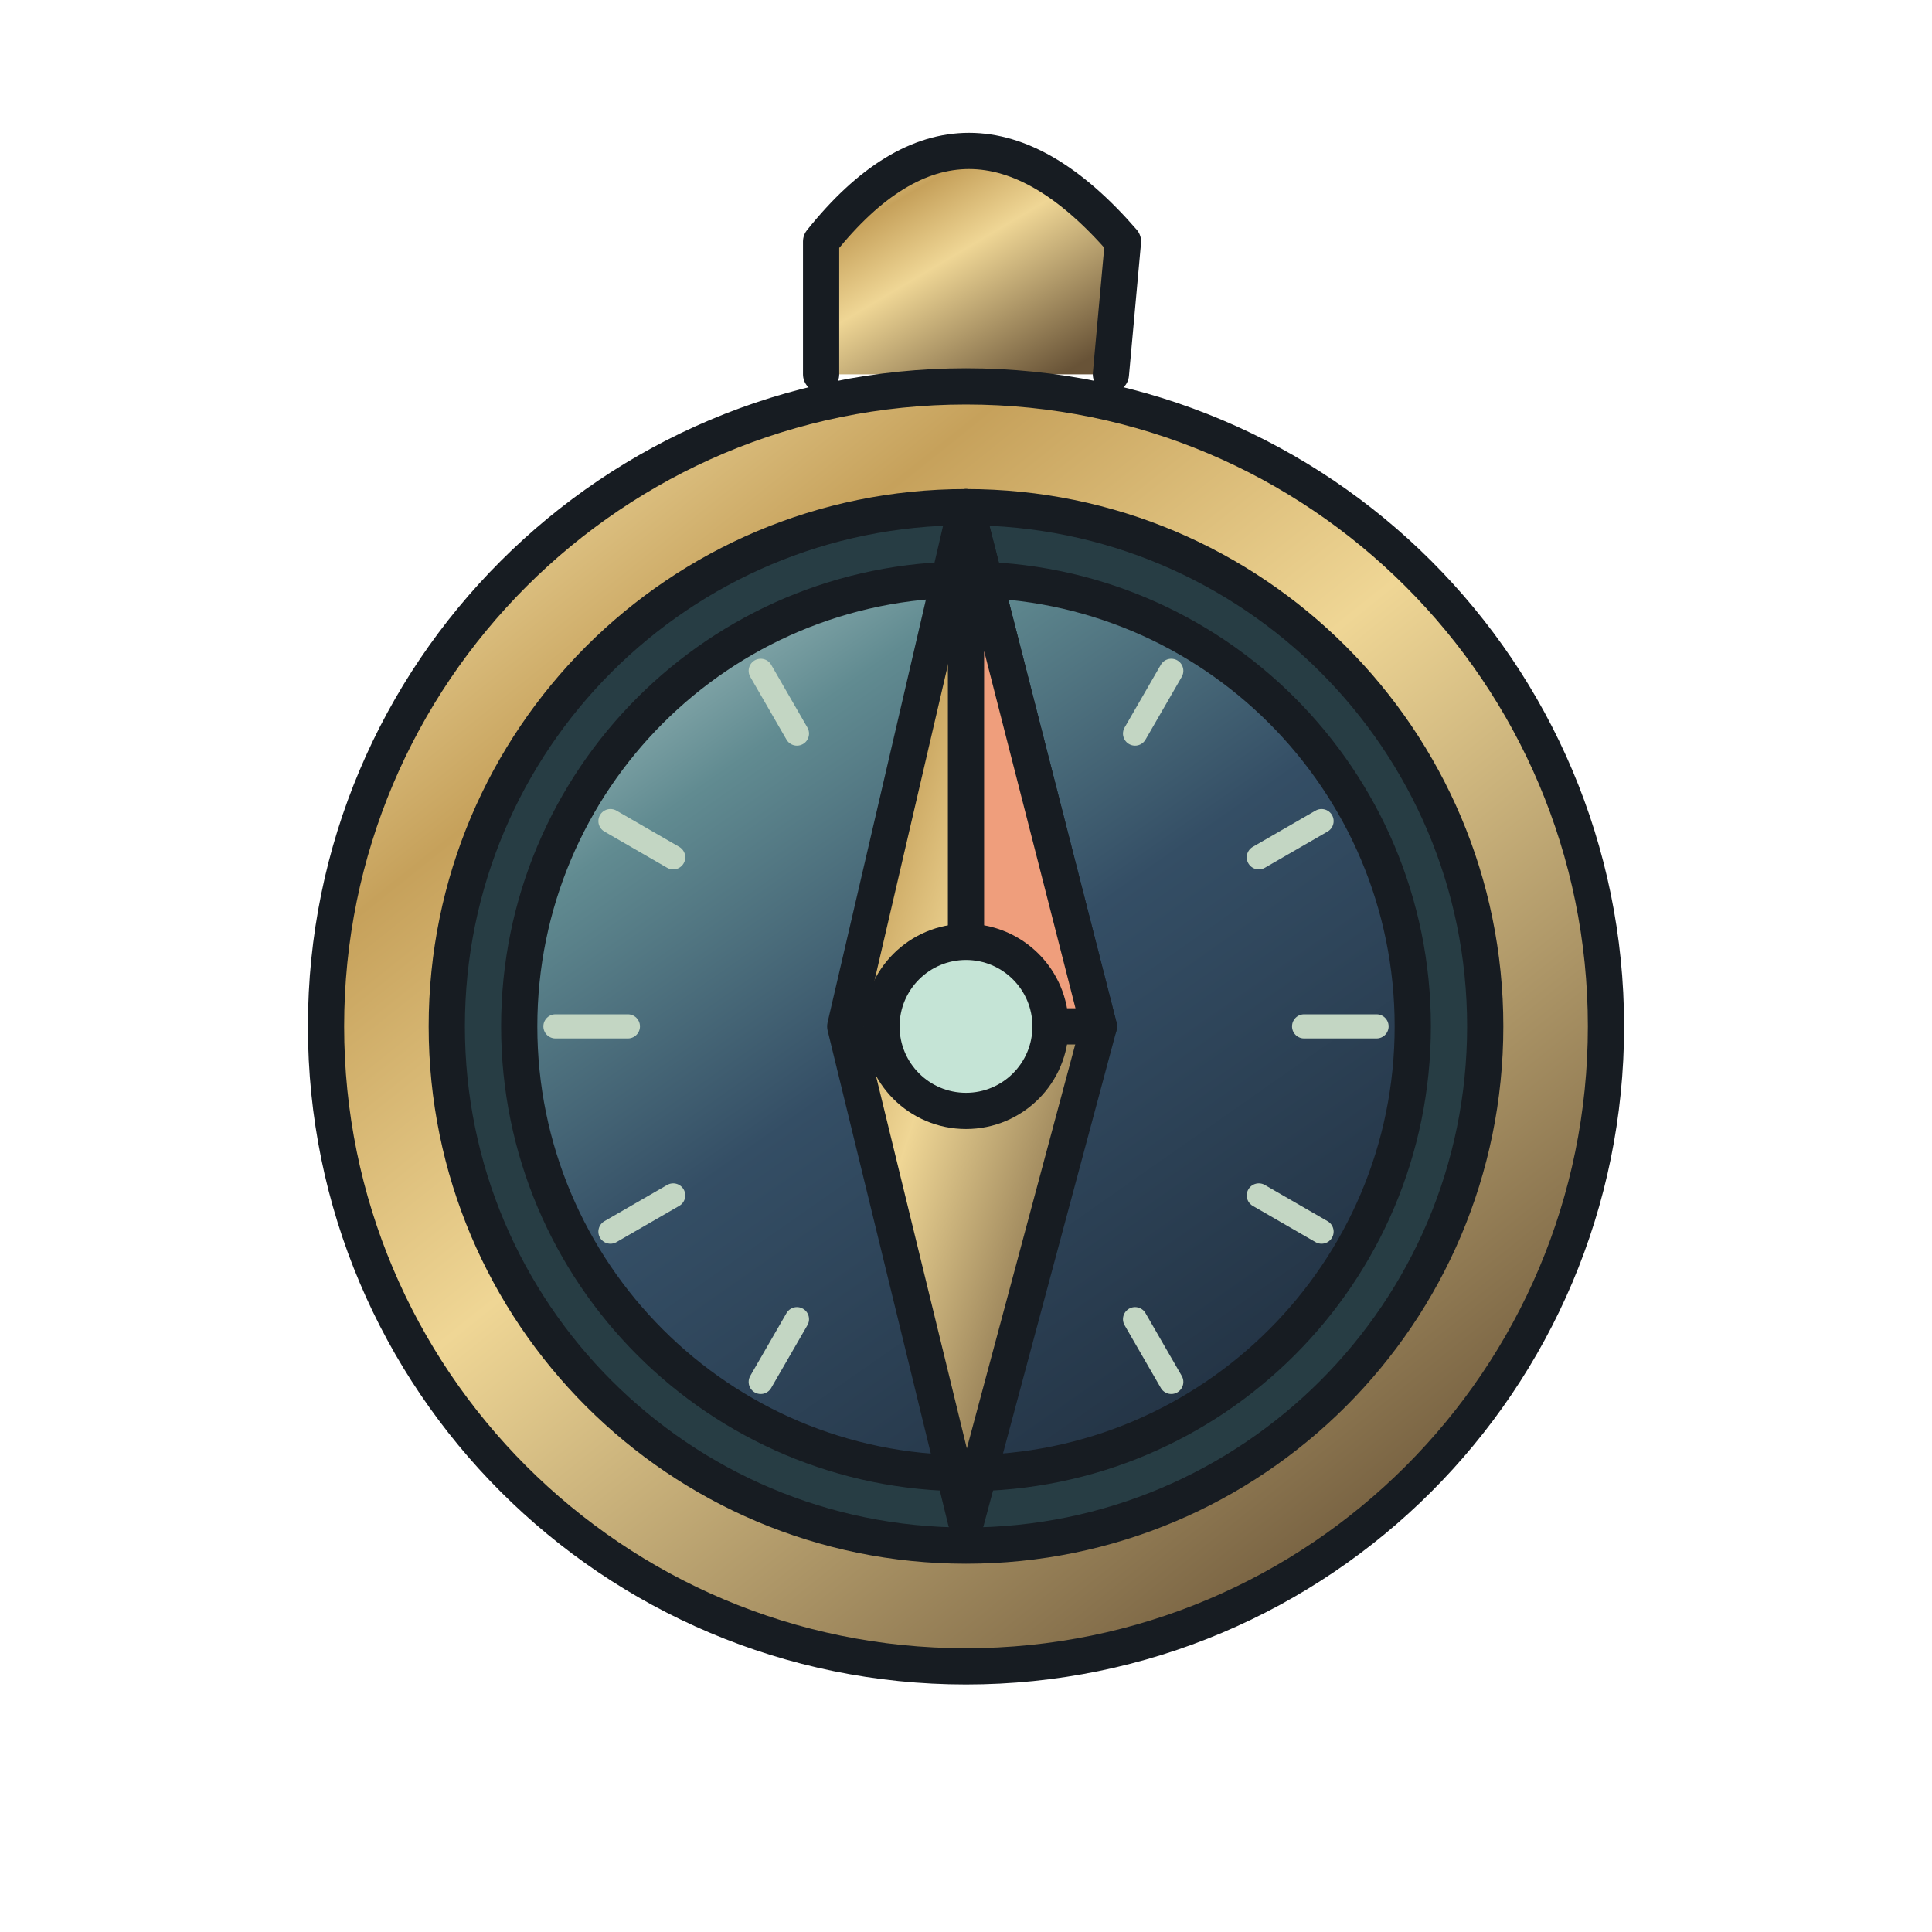
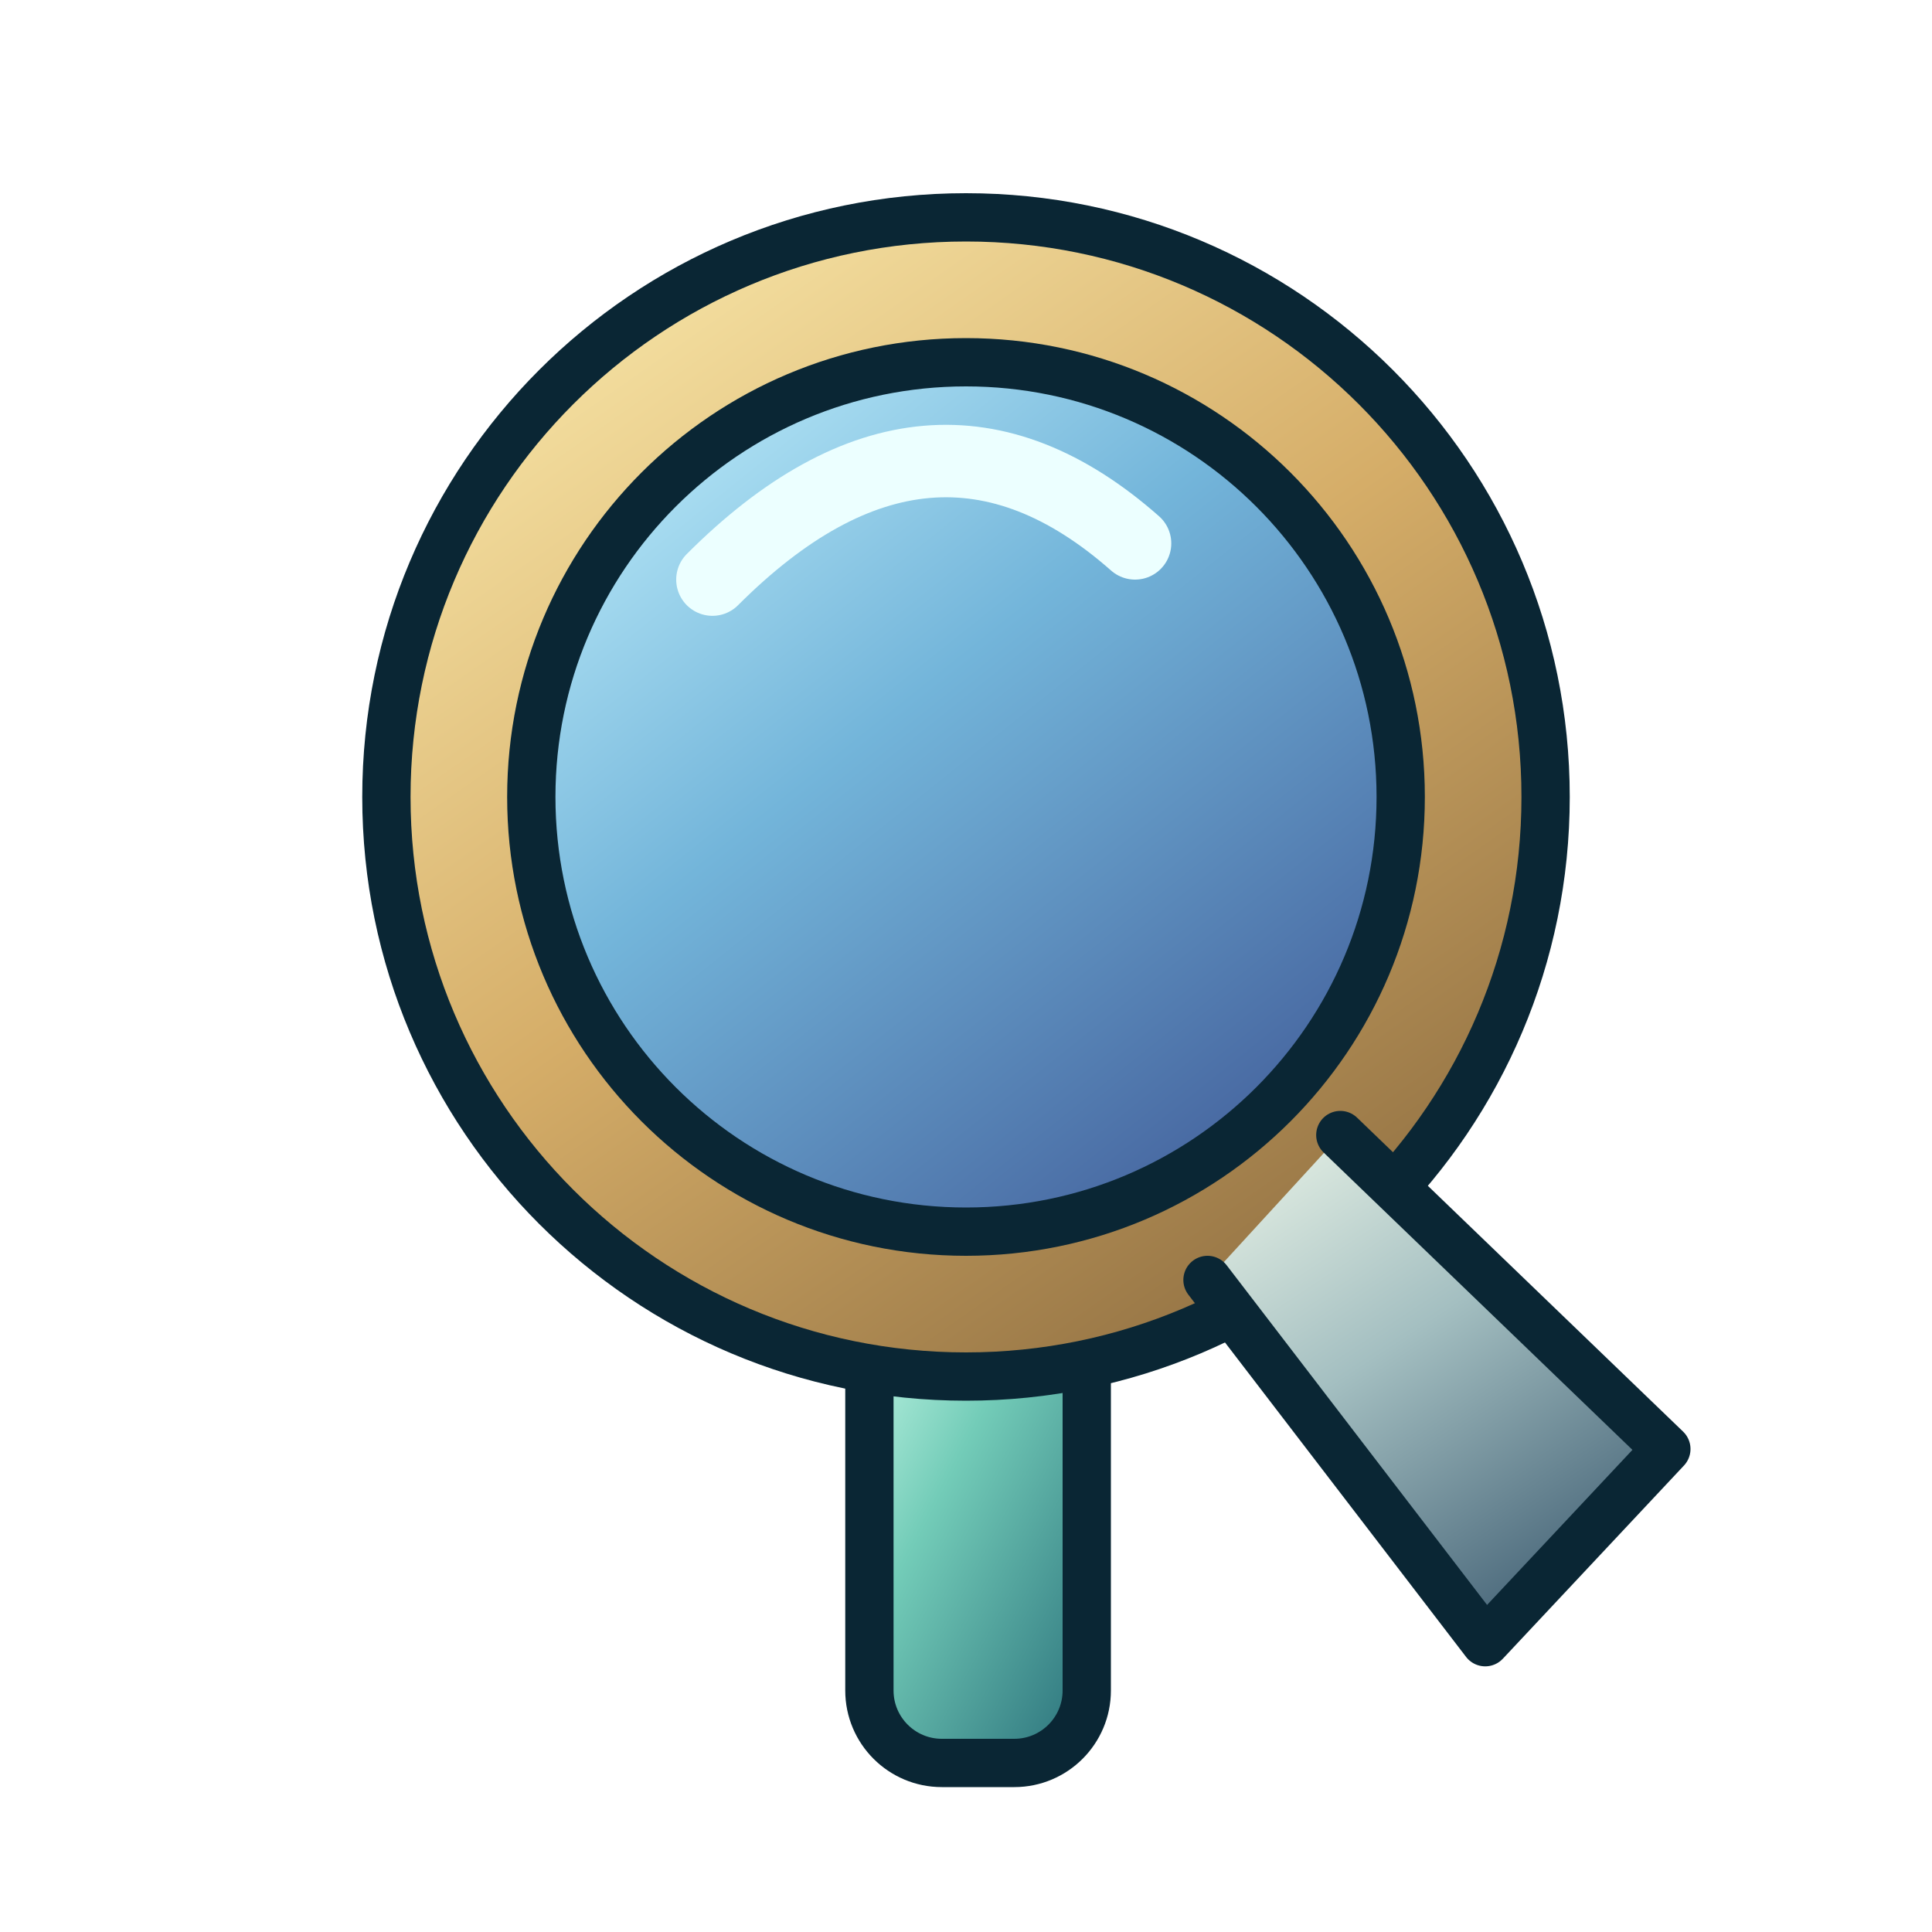
- <svg xmlns="http://www.w3.org/2000/svg" viewBox="0 0 160 160">
+ <svg xmlns="http://www.w3.org/2000/svg" viewBox="0 0 160 160" role="img">
  <defs>
-     <linearGradient id="metal" x2=".8" y2="1">
-       <stop stop-color="#fff0bb" />
-       <stop offset=".26" stop-color="#c6a15b" />
-       <stop offset=".5" stop-color="#efd695" />
-       <stop offset="1" stop-color="#685337" />
+     <linearGradient id="steel" x2=".6" y2="1">
+       <stop stop-color="#edf6e9" />
+       <stop offset=".48" stop-color="#a4bfc1" />
+       <stop offset="1" stop-color="#49677a" />
    </linearGradient>
-     <linearGradient id="leather" x2=".9" y2="1">
-       <stop stop-color="#735541" />
-       <stop offset=".55" stop-color="#343a3d" />
-       <stop offset="1" stop-color="#20262e" />
+     <linearGradient id="mint" x2=".8" y2="1">
+       <stop stop-color="#d2ffee" />
+       <stop offset=".45" stop-color="#73ccb8" />
+       <stop offset="1" stop-color="#347d83" />
    </linearGradient>
-     <linearGradient id="paper" x2=".7" y2="1">
-       <stop stop-color="#f2e4bc" />
-       <stop offset=".5" stop-color="#c6b88f" />
-       <stop offset="1" stop-color="#807960" />
+     <linearGradient id="gold" x2=".7" y2="1">
+       <stop stop-color="#fff1b4" />
+       <stop offset=".55" stop-color="#d5ad68" />
+       <stop offset="1" stop-color="#947344" />
    </linearGradient>
-     <linearGradient id="glass" x2=".7" y2="1">
-       <stop stop-color="#bad3d0" />
-       <stop offset=".25" stop-color="#618b91" />
-       <stop offset=".55" stop-color="#344e65" />
-       <stop offset="1" stop-color="#233344" />
+     <linearGradient id="blue" x2=".8" y2="1">
+       <stop stop-color="#c9f5ff" />
+       <stop offset=".45" stop-color="#73b5da" />
+       <stop offset="1" stop-color="#425e9a" />
    </linearGradient>
-     <radialGradient id="gem" cx=".25" cy=".2">
-       <stop stop-color="#effff2" />
-       <stop offset=".28" stop-color="#6cbba7" />
-       <stop offset="1" stop-color="#263d52" />
-     </radialGradient>
  </defs>
  <g stroke-linejoin="round">
-     <path d="M68 31 68 20Q80 5 93 20L92 31" fill="url(#metal)" stroke="#171c22" stroke-width="3" stroke-linejoin="round" stroke-linecap="round" />
-     <circle cx="80" cy="85" r="53" fill="url(#metal)" stroke="#171c22" stroke-width="3" />
-     <circle cx="80" cy="85" r="43" fill="#273d44" stroke="#171c22" stroke-width="3" />
-     <circle cx="80" cy="85" r="37" fill="url(#glass)" stroke="#171c22" stroke-width="3" />
-     <path d="M114 85 108 85" fill="none" stroke="#c3d6c3" stroke-width="2" stroke-linejoin="round" stroke-linecap="round" />
-     <path d="M109.445 102 104.249 99" fill="none" stroke="#c3d6c3" stroke-width="2" stroke-linejoin="round" stroke-linecap="round" />
-     <path d="M97 114.445 94 109.249" fill="none" stroke="#c3d6c3" stroke-width="2" stroke-linejoin="round" stroke-linecap="round" />
-     <path d="M80 119 80 113" fill="none" stroke="#c3d6c3" stroke-width="2" stroke-linejoin="round" stroke-linecap="round" />
-     <path d="M63 114.445 66 109.249" fill="none" stroke="#c3d6c3" stroke-width="2" stroke-linejoin="round" stroke-linecap="round" />
-     <path d="M50.555 102 55.751 99" fill="none" stroke="#c3d6c3" stroke-width="2" stroke-linejoin="round" stroke-linecap="round" />
-     <path d="M46 85 52 85" fill="none" stroke="#c3d6c3" stroke-width="2" stroke-linejoin="round" stroke-linecap="round" />
-     <path d="M50.555 68 55.751 71" fill="none" stroke="#c3d6c3" stroke-width="2" stroke-linejoin="round" stroke-linecap="round" />
-     <path d="M63 55.555 66 60.751" fill="none" stroke="#c3d6c3" stroke-width="2" stroke-linejoin="round" stroke-linecap="round" />
-     <path d="M80 51 80 57" fill="none" stroke="#c3d6c3" stroke-width="2" stroke-linejoin="round" stroke-linecap="round" />
-     <path d="M97 55.555 94 60.751" fill="none" stroke="#c3d6c3" stroke-width="2" stroke-linejoin="round" stroke-linecap="round" />
-     <path d="M109.445 68 104.249 71" fill="none" stroke="#c3d6c3" stroke-width="2" stroke-linejoin="round" stroke-linecap="round" />
-     <path d="M80 42 91 85 80 126 70 85Z" fill="url(#metal)" stroke="#171c22" stroke-width="3" stroke-linejoin="round" stroke-linecap="round" />
-     <path d="M80 42 91 85 80 85Z" fill="#ef9e7c" stroke="#171c22" stroke-width="3" stroke-linejoin="round" stroke-linecap="round" />
-     <circle cx="80" cy="85" r="7" fill="#c5e4d6" stroke="#171c22" stroke-width="3" />
+     <rect x="72" y="103" width="18" height="43" rx="6" fill="url(#mint)" stroke="#0a2634" stroke-width="4" />
+     <circle cx="80" cy="66" r="48" fill="url(#gold)" stroke="#0a2634" stroke-width="4" />
+     <circle cx="80" cy="66" r="36" fill="url(#blue)" stroke="#0a2634" stroke-width="4" />
+     <path d="M59 48Q77 30 94 45" fill="none" stroke="#ecffff" stroke-width="6" stroke-linecap="round" stroke-linejoin="round" />
+     <path d="M111 94 138 120 123 136 100 106" fill="url(#steel)" stroke="#0a2634" stroke-width="4" stroke-linecap="round" stroke-linejoin="round" />
  </g>
</svg>
